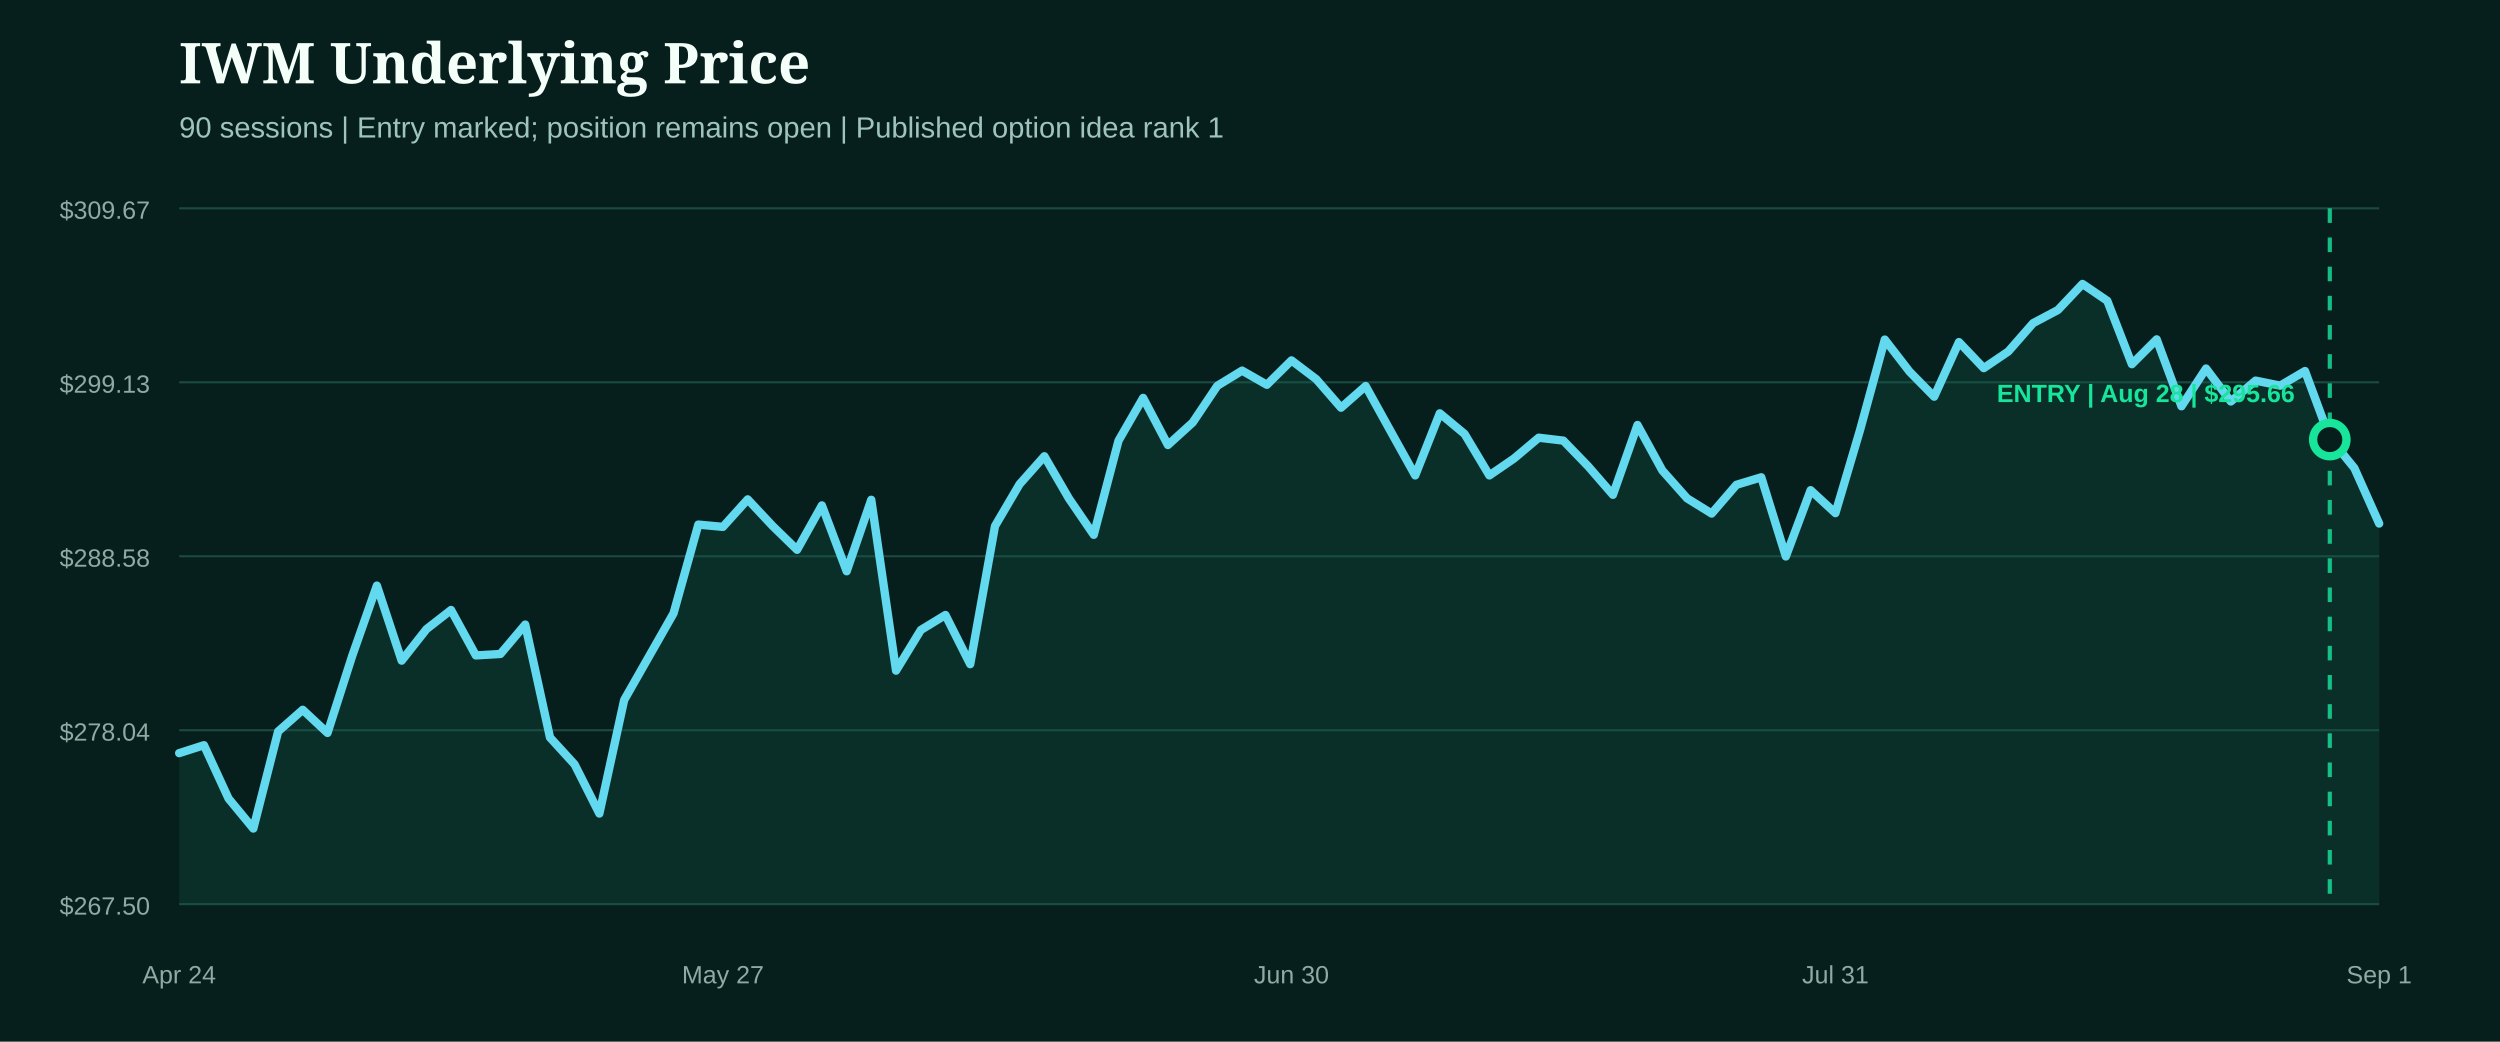
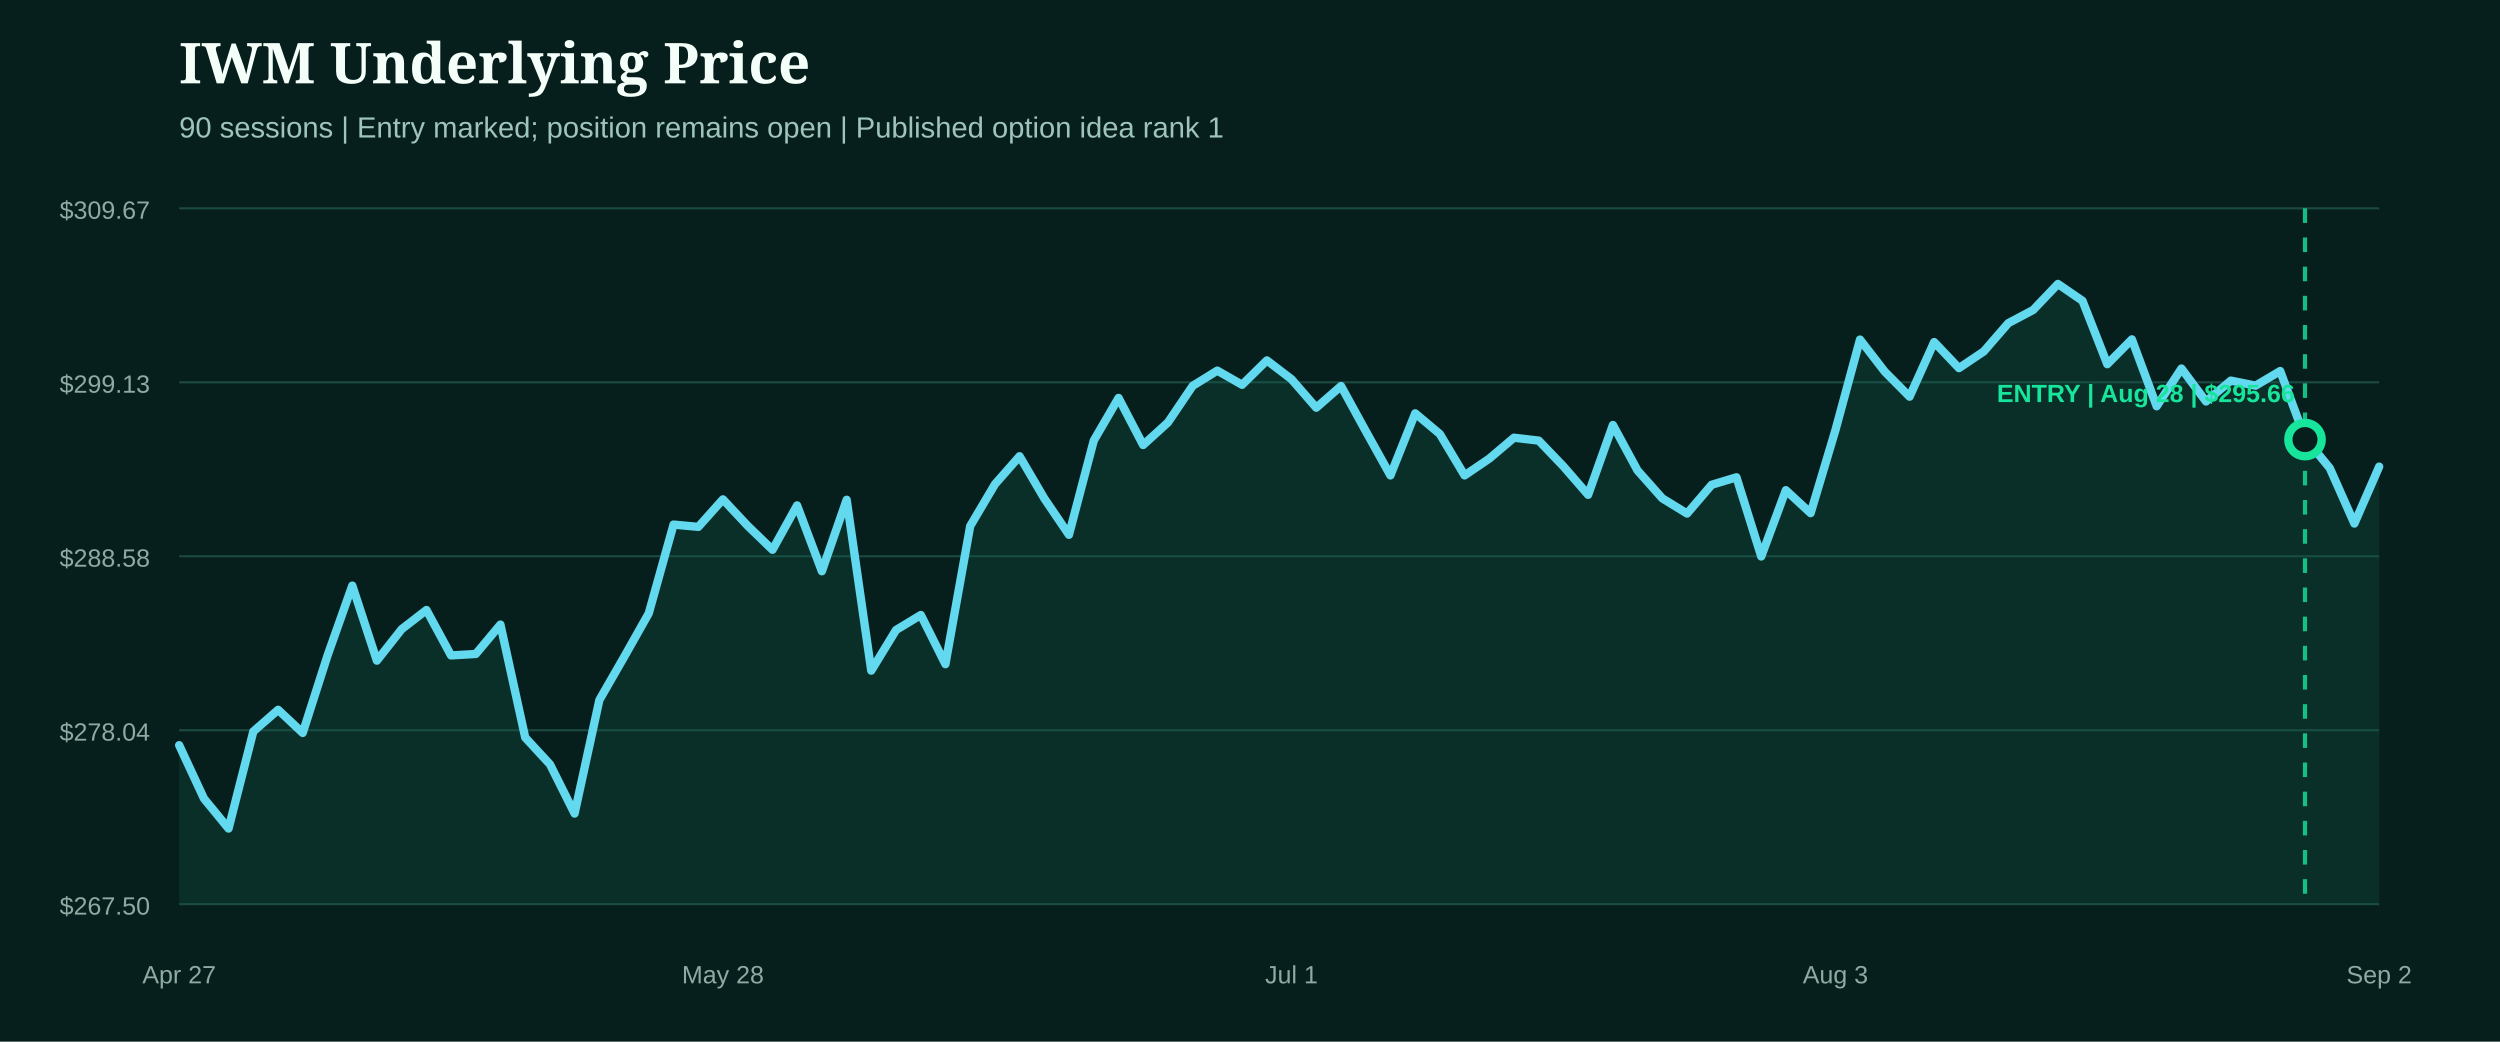
<svg xmlns="http://www.w3.org/2000/svg" width="1200" height="500" viewBox="0 0 1200 500" role="img" aria-label="IWM underlying price from entry">
  <rect width="1200" height="500" fill="#071f1c" />
  <style>.head{fill:#f4fff9;font:800 27px Georgia,serif}.sub{fill:#9fc4bb;font:14px Arial,sans-serif}.axis{fill:#8eaaa3;font:12px Arial,sans-serif}.marker{font:800 12px Arial,sans-serif}</style>
  <text x="86" y="40" class="head">IWM Underlying Price</text>
  <text x="86" y="66" class="sub">90 sessions | Entry marked; position remains open | Published option idea rank 1</text>
  <line x1="86" x2="1142" y1="100.0" y2="100.0" stroke="#1b4a42" stroke-width="1" />
  <text x="72" y="105.0" text-anchor="end" class="axis">$309.67</text>
  <line x1="86" x2="1142" y1="183.5" y2="183.5" stroke="#1b4a42" stroke-width="1" />
  <text x="72" y="188.5" text-anchor="end" class="axis">$299.13</text>
  <line x1="86" x2="1142" y1="267.0" y2="267.0" stroke="#1b4a42" stroke-width="1" />
  <text x="72" y="272.0" text-anchor="end" class="axis">$288.58</text>
  <line x1="86" x2="1142" y1="350.5" y2="350.5" stroke="#1b4a42" stroke-width="1" />
  <text x="72" y="355.5" text-anchor="end" class="axis">$278.04</text>
  <line x1="86" x2="1142" y1="434.0" y2="434.0" stroke="#1b4a42" stroke-width="1" />
  <text x="72" y="439.0" text-anchor="end" class="axis">$267.50</text>
-   <path d="M86.0,361.5 L97.9,357.7 L109.7,383.3 L121.6,397.7 L133.5,351.1 L145.3,340.7 L157.2,351.8 L169.1,314.7 L180.9,281.1 L192.8,317.1 L204.7,302.0 L216.5,292.8 L228.4,314.6 L240.2,313.9 L252.1,299.8 L264.0,354.0 L275.8,366.9 L287.7,390.5 L299.6,336.0 L311.4,315.3 L323.3,294.4 L335.2,251.8 L347.0,252.9 L358.9,239.7 L370.8,252.4 L382.6,263.9 L394.5,242.6 L406.4,274.2 L418.2,239.9 L430.1,321.9 L442.0,302.4 L453.8,295.2 L465.7,318.8 L477.6,252.5 L489.4,232.4 L501.3,219.0 L513.1,239.3 L525.0,256.7 L536.9,211.5 L548.7,191.0 L560.6,213.6 L572.5,202.8 L584.3,185.2 L596.2,177.9 L608.1,184.7 L619.9,173.0 L631.8,182.0 L643.7,195.7 L655.5,185.3 L667.4,206.8 L679.3,228.2 L691.1,198.4 L703.0,208.3 L714.9,228.2 L726.7,220.1 L738.6,210.1 L750.4,211.5 L762.3,223.8 L774.2,237.5 L786.0,204.0 L797.9,225.8 L809.8,239.2 L821.6,246.5 L833.5,232.7 L845.4,229.1 L857.2,267.1 L869.1,235.3 L881.0,246.3 L892.8,206.5 L904.7,163.0 L916.6,178.4 L928.4,190.4 L940.3,164.2 L952.2,176.7 L964.0,168.7 L975.9,155.1 L987.8,148.8 L999.6,136.3 L1011.5,144.4 L1023.3,174.8 L1035.2,162.9 L1047.1,195.0 L1058.9,176.9 L1070.8,192.7 L1082.7,182.7 L1094.5,185.1 L1106.4,178.1 L1118.3,210.2 L1130.1,224.7 L1142.0,251.3 L1142.0,434.0 L86.0,434.0 Z" fill="#0f5949" opacity="0.28" />
-   <path d="M86.0,361.5 L97.9,357.7 L109.7,383.3 L121.6,397.7 L133.5,351.1 L145.3,340.7 L157.2,351.8 L169.1,314.7 L180.9,281.1 L192.8,317.1 L204.7,302.0 L216.5,292.8 L228.4,314.6 L240.2,313.9 L252.1,299.8 L264.0,354.0 L275.8,366.9 L287.7,390.5 L299.6,336.0 L311.4,315.3 L323.3,294.4 L335.2,251.8 L347.0,252.9 L358.9,239.7 L370.8,252.4 L382.6,263.9 L394.5,242.6 L406.4,274.2 L418.2,239.9 L430.1,321.9 L442.0,302.4 L453.8,295.2 L465.7,318.8 L477.6,252.5 L489.4,232.4 L501.3,219.0 L513.1,239.3 L525.0,256.7 L536.9,211.5 L548.7,191.0 L560.6,213.6 L572.5,202.8 L584.3,185.2 L596.2,177.9 L608.1,184.7 L619.9,173.0 L631.8,182.0 L643.7,195.7 L655.5,185.3 L667.4,206.8 L679.3,228.2 L691.1,198.4 L703.0,208.3 L714.9,228.2 L726.7,220.1 L738.6,210.1 L750.4,211.5 L762.3,223.8 L774.2,237.5 L786.0,204.0 L797.9,225.8 L809.8,239.2 L821.6,246.5 L833.5,232.7 L845.4,229.1 L857.2,267.1 L869.1,235.3 L881.0,246.3 L892.8,206.5 L904.7,163.0 L916.6,178.4 L928.4,190.4 L940.3,164.2 L952.2,176.7 L964.0,168.7 L975.9,155.1 L987.8,148.8 L999.6,136.3 L1011.5,144.4 L1023.3,174.8 L1035.2,162.9 L1047.1,195.0 L1058.9,176.9 L1070.8,192.7 L1082.7,182.7 L1094.5,185.1 L1106.4,178.1 L1118.3,210.2 L1130.1,224.7 L1142.0,251.3" fill="none" stroke="#62d9ee" stroke-width="4" stroke-linecap="round" stroke-linejoin="round" />
+   <path d="M86.0,357.7 L97.9,383.3 L109.7,397.7 L121.6,351.1 L133.5,340.7 L145.3,351.8 L157.2,314.7 L169.1,281.1 L180.9,317.1 L192.8,302.0 L204.7,292.8 L216.5,314.6 L228.4,313.9 L240.2,299.8 L252.1,354.0 L264.0,366.9 L275.8,390.5 L287.7,336.0 L299.6,315.3 L311.4,294.4 L323.3,251.8 L335.2,252.9 L347.0,239.7 L358.9,252.4 L370.8,263.9 L382.6,242.6 L394.5,274.2 L406.4,239.9 L418.2,321.9 L430.1,302.4 L442.0,295.2 L453.8,318.8 L465.7,252.5 L477.6,232.4 L489.4,219.0 L501.3,239.3 L513.1,256.7 L525.0,211.5 L536.9,191.0 L548.7,213.6 L560.6,202.8 L572.5,185.2 L584.3,177.9 L596.2,184.7 L608.1,173.0 L619.9,182.0 L631.8,195.7 L643.7,185.3 L655.5,206.8 L667.4,228.2 L679.3,198.4 L691.1,208.3 L703.0,228.2 L714.9,220.1 L726.7,210.1 L738.6,211.5 L750.4,223.8 L762.3,237.5 L774.2,204.0 L786.0,225.8 L797.9,239.2 L809.8,246.5 L821.6,232.7 L833.5,229.1 L845.4,267.1 L857.2,235.3 L869.1,246.3 L881.0,206.5 L892.8,163.0 L904.7,178.4 L916.6,190.4 L928.4,164.2 L940.3,176.7 L952.2,168.7 L964.0,155.1 L975.9,148.8 L987.8,136.3 L999.6,144.4 L1011.5,174.8 L1023.3,162.9 L1035.2,195.0 L1047.1,176.9 L1058.9,192.7 L1070.8,182.7 L1082.7,185.1 L1094.5,178.1 L1106.4,210.2 L1118.3,224.7 L1130.1,251.3 L1142.0,224.0 L1142.0,434.0 L86.0,434.0 Z" fill="#0f5949" opacity="0.28" />
+   <path d="M86.0,357.7 L97.9,383.3 L109.7,397.7 L121.6,351.1 L133.5,340.7 L145.3,351.8 L157.2,314.7 L169.1,281.1 L180.9,317.1 L192.8,302.0 L204.7,292.8 L216.5,314.6 L228.4,313.9 L240.2,299.8 L252.1,354.0 L264.0,366.9 L275.8,390.5 L287.7,336.0 L299.6,315.3 L311.4,294.4 L323.3,251.8 L335.2,252.9 L347.0,239.7 L358.9,252.4 L370.8,263.9 L382.6,242.6 L394.5,274.2 L406.4,239.9 L418.2,321.9 L430.1,302.4 L442.0,295.2 L453.8,318.8 L465.7,252.5 L477.6,232.4 L489.4,219.0 L501.3,239.3 L513.1,256.7 L525.0,211.5 L536.9,191.0 L548.7,213.6 L560.6,202.8 L572.5,185.2 L584.3,177.9 L596.2,184.7 L608.1,173.0 L619.9,182.0 L631.8,195.7 L643.7,185.3 L655.5,206.8 L667.4,228.2 L679.3,198.4 L691.1,208.3 L703.0,228.2 L714.9,220.1 L726.7,210.1 L738.6,211.5 L750.4,223.8 L762.3,237.5 L774.2,204.0 L786.0,225.8 L797.9,239.2 L809.8,246.5 L821.6,232.7 L833.5,229.1 L845.4,267.1 L857.2,235.3 L869.1,246.3 L881.0,206.5 L892.8,163.0 L904.7,178.4 L916.6,190.4 L928.4,164.2 L940.3,176.7 L952.2,168.7 L964.0,155.1 L975.9,148.8 L987.8,136.3 L999.6,144.4 L1011.5,174.8 L1023.3,162.9 L1035.2,195.0 L1047.1,176.9 L1058.9,192.7 L1070.8,182.7 L1082.7,185.1 L1094.5,178.1 L1106.4,210.2 L1118.3,224.7 L1130.1,251.3 L1142.0,224.0" fill="none" stroke="#62d9ee" stroke-width="4" stroke-linecap="round" stroke-linejoin="round" />
  <g>
-     <line x1="1118.3" x2="1118.3" y1="100" y2="434" stroke="#18e59c" stroke-width="2" stroke-dasharray="7 7" opacity="0.8" />
-     <circle cx="1118.3" cy="211.0" r="8" fill="#071f1c" stroke="#18e59c" stroke-width="4" />
+     <line x1="1106.4" x2="1106.4" y1="100" y2="434" stroke="#18e59c" stroke-width="2" stroke-dasharray="7 7" opacity="0.8" />
+     <circle cx="1106.4" cy="211.0" r="8" fill="#071f1c" stroke="#18e59c" stroke-width="4" />
    <text x="1030.0" y="193.0" text-anchor="middle" class="marker" fill="#18e59c">ENTRY | Aug 28 | $295.66</text>
  </g>
-   <text x="86.0" y="472" text-anchor="middle" class="axis">Apr 24</text>
-   <text x="347.0" y="472" text-anchor="middle" class="axis">May 27</text>
-   <text x="619.9" y="472" text-anchor="middle" class="axis">Jun 30</text>
-   <text x="881.0" y="472" text-anchor="middle" class="axis">Jul 31</text>
-   <text x="1142.0" y="472" text-anchor="middle" class="axis">Sep 1</text>
+   <text x="86.0" y="472" text-anchor="middle" class="axis">Apr 27</text>
+   <text x="347.0" y="472" text-anchor="middle" class="axis">May 28</text>
+   <text x="619.9" y="472" text-anchor="middle" class="axis">Jul 1</text>
+   <text x="881.0" y="472" text-anchor="middle" class="axis">Aug 3</text>
+   <text x="1142.0" y="472" text-anchor="middle" class="axis">Sep 2</text>
</svg>
